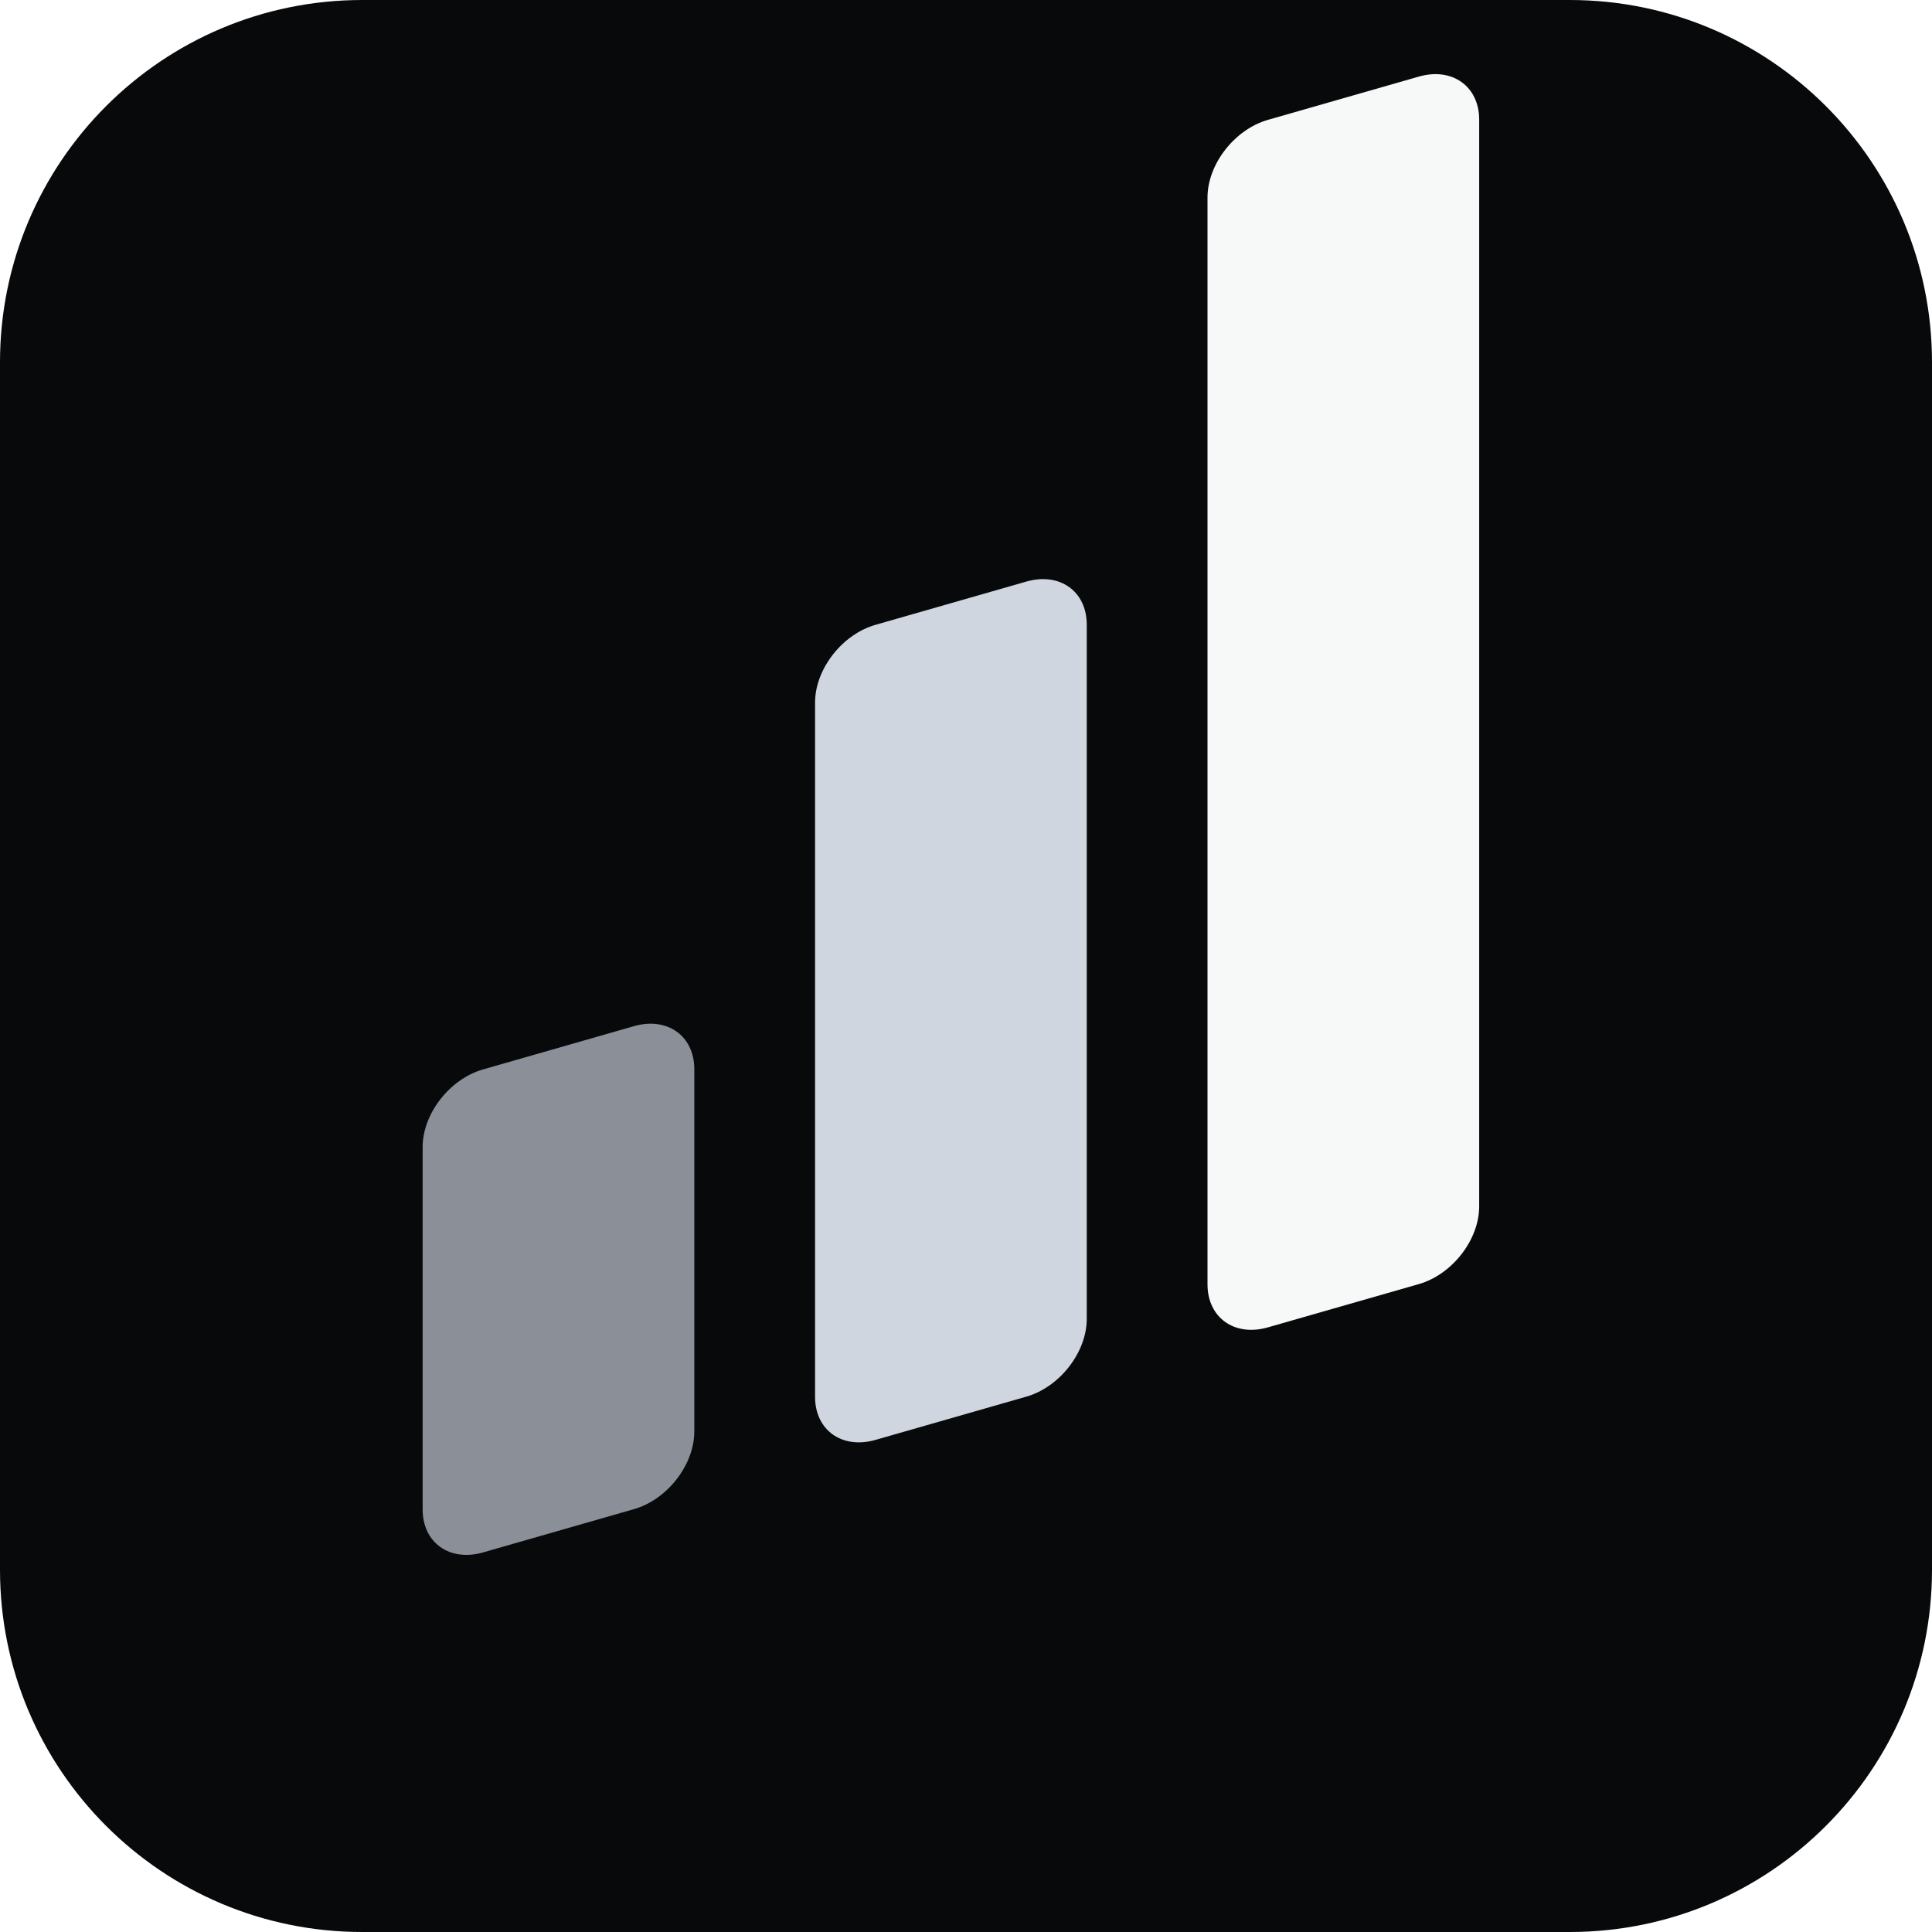
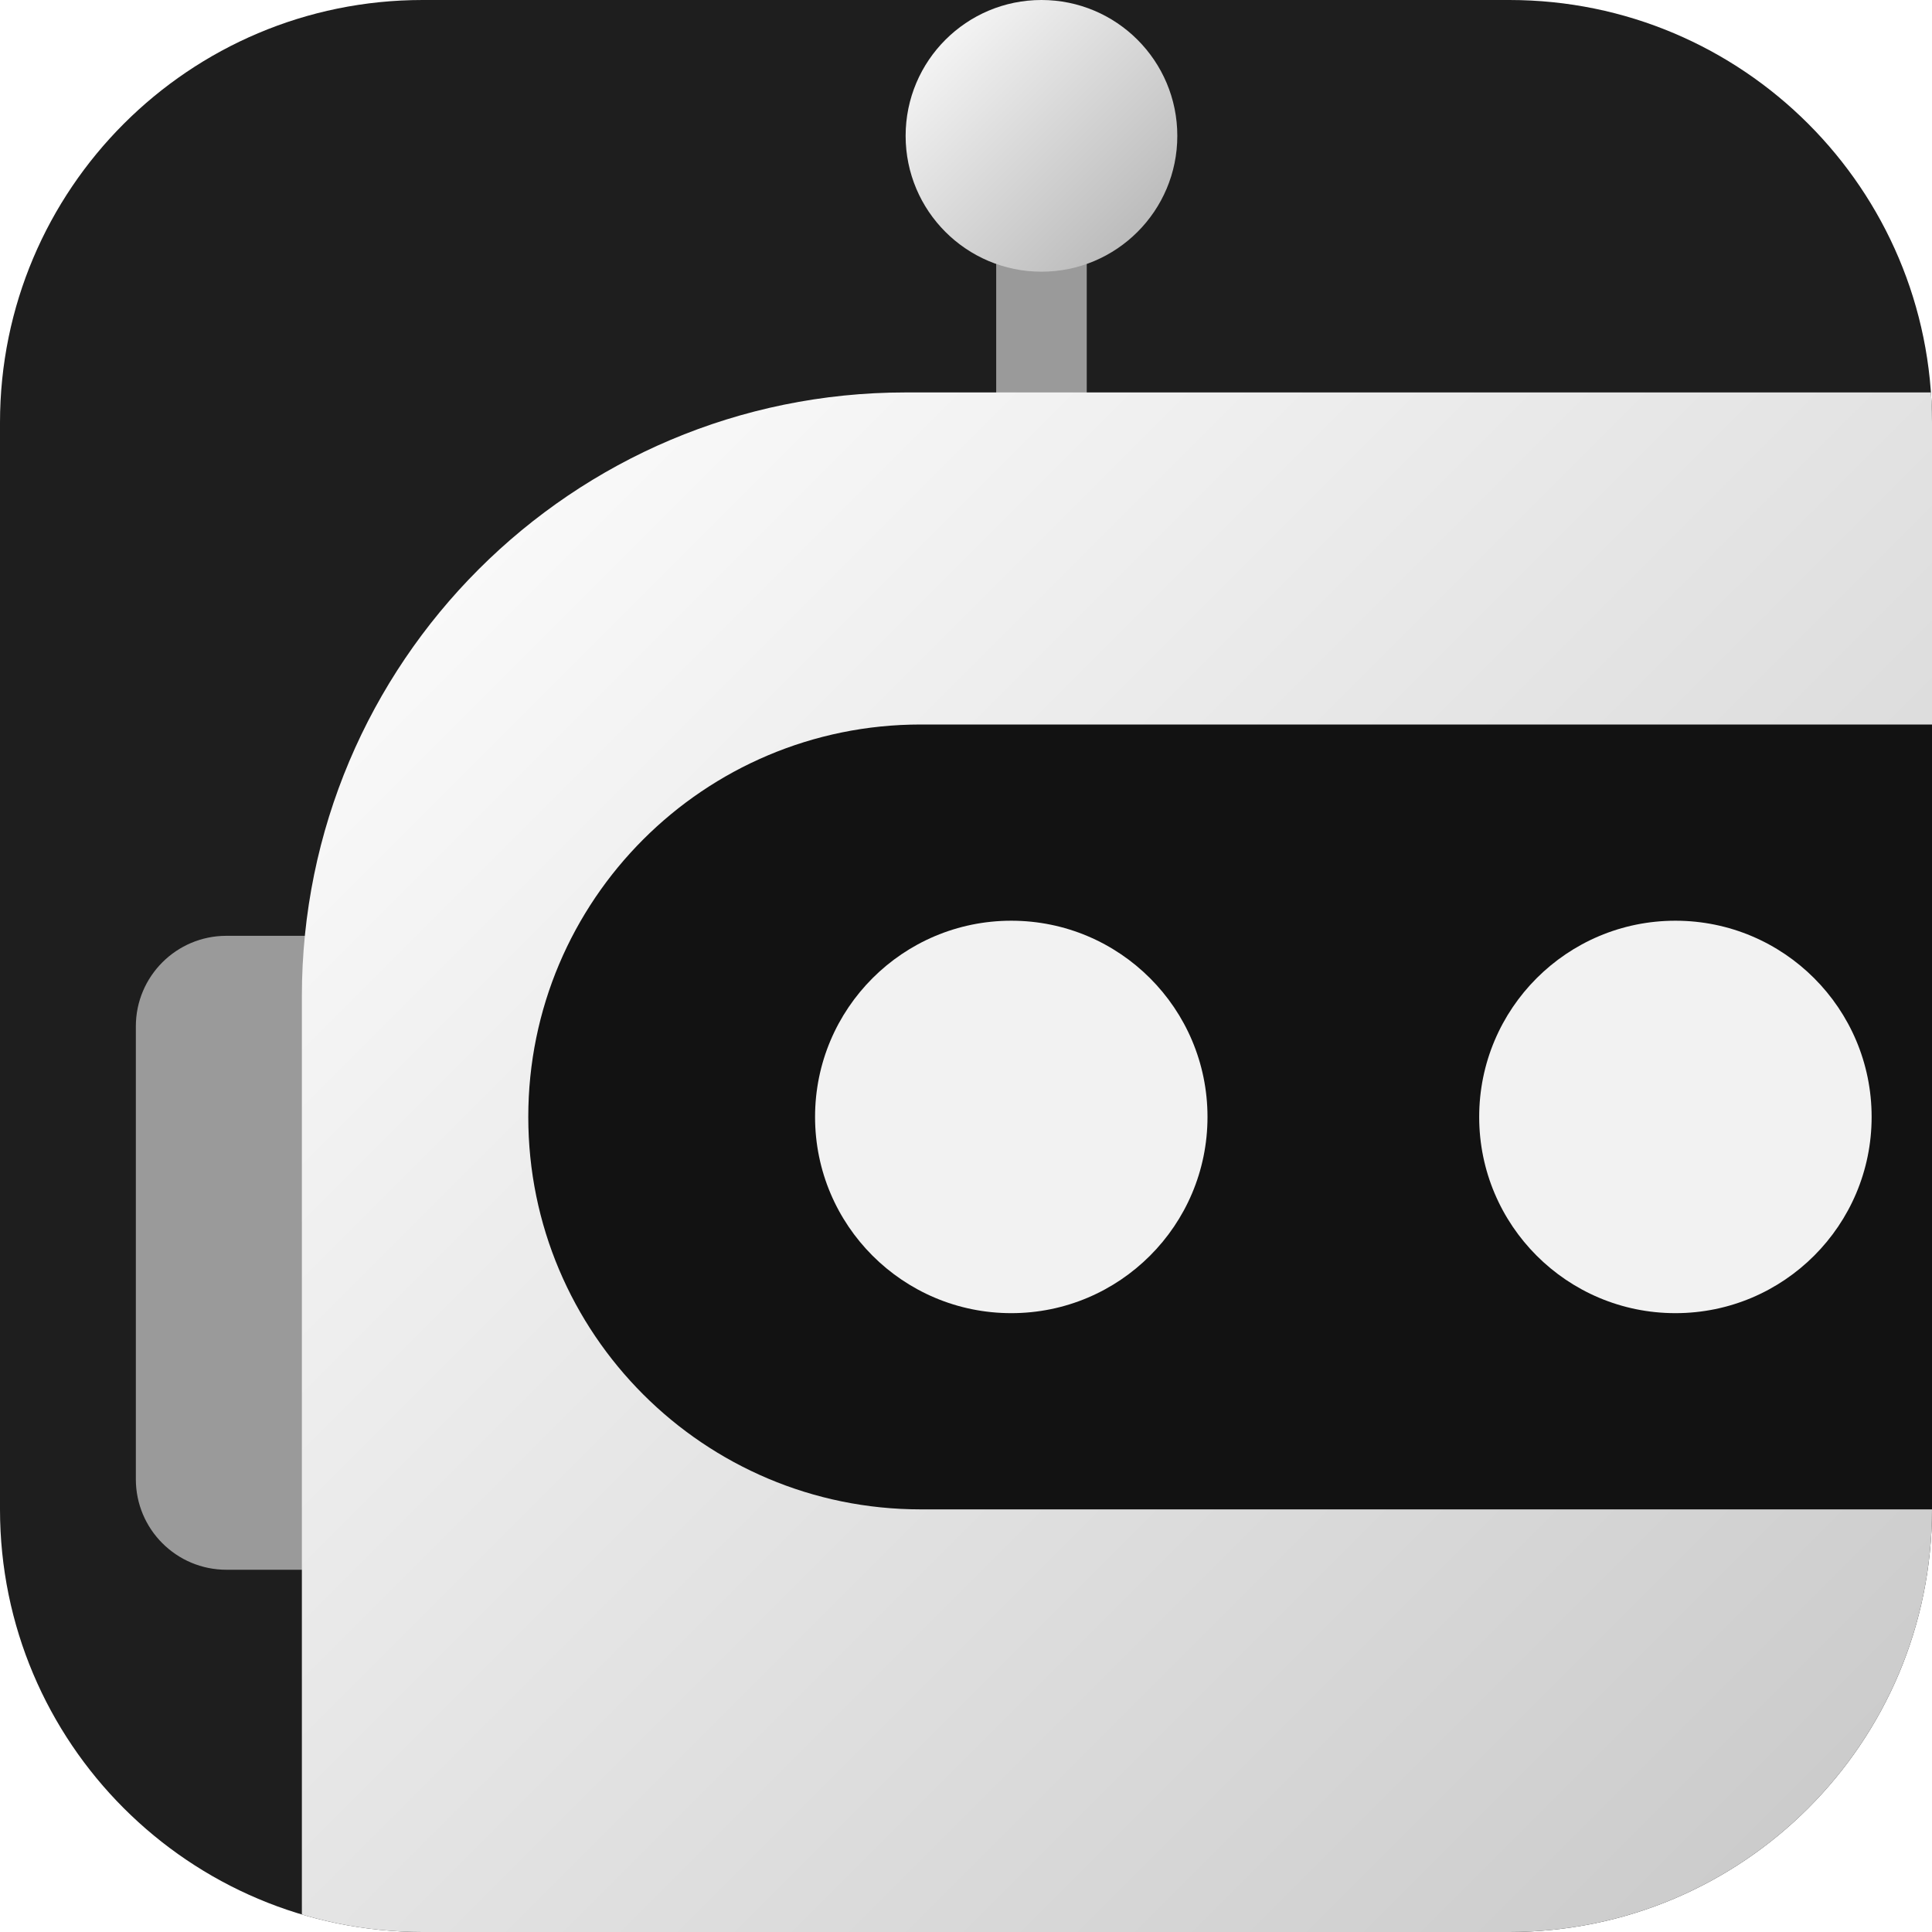
- <svg xmlns="http://www.w3.org/2000/svg" width="256" height="256" viewBox="0 0 64 64" role="img" aria-label="multiprompt">
-   <rect width="64" height="64" rx="12" fill="#08090a" />
-   <g transform="translate(14 12) skewY(-16)">
-     <rect x="0" y="24" width="9" height="16" rx="2" fill="#8a8f98" />
-     <rect x="13" y="13" width="9" height="27" rx="2" fill="#d0d6e0" />
-     <rect x="26" y="0" width="9" height="40" rx="2" fill="#f7f8f8" />
+ <svg xmlns="http://www.w3.org/2000/svg" width="256" height="256" viewBox="0 0 256 256" role="img" aria-label="multiprompt">
+   <defs>
+     <clipPath id="tile">
+       <rect width="256" height="256" rx="56" />
+     </clipPath>
+     <linearGradient id="head" gradientUnits="userSpaceOnUse" x1="40" y1="52" x2="290" y2="302">
+       <stop offset="0" stop-color="#ffffff" />
+       <stop offset="1" stop-color="#bdbdbd" />
+     </linearGradient>
+     <linearGradient id="ball" gradientUnits="userSpaceOnUse" x1="120" y1="0" x2="150" y2="30">
+       <stop offset="0" stop-color="#ffffff" />
+       <stop offset="1" stop-color="#bdbdbd" />
+     </linearGradient>
+   </defs>
+   <g clip-path="url(#tile)">
+     <rect width="256" height="256" fill="#1e1e1e" />
+     <rect x="18" y="124" width="40" height="84" rx="12" fill="#9a9a9a" />
+     <rect x="132" y="10" width="12" height="50" rx="6" fill="#9a9a9a" />
+     <circle cx="138" cy="18" r="18" fill="url(#ball)" />
+     <rect x="40" y="52" width="300" height="300" rx="80" fill="url(#head)" />
+     <rect x="70" y="96" width="250" height="104" rx="52" fill="#121212" />
+     <circle cx="134" cy="148" r="26" fill="#f2f2f2" />
+     <circle cx="222" cy="148" r="26" fill="#f2f2f2" />
  </g>
</svg>
